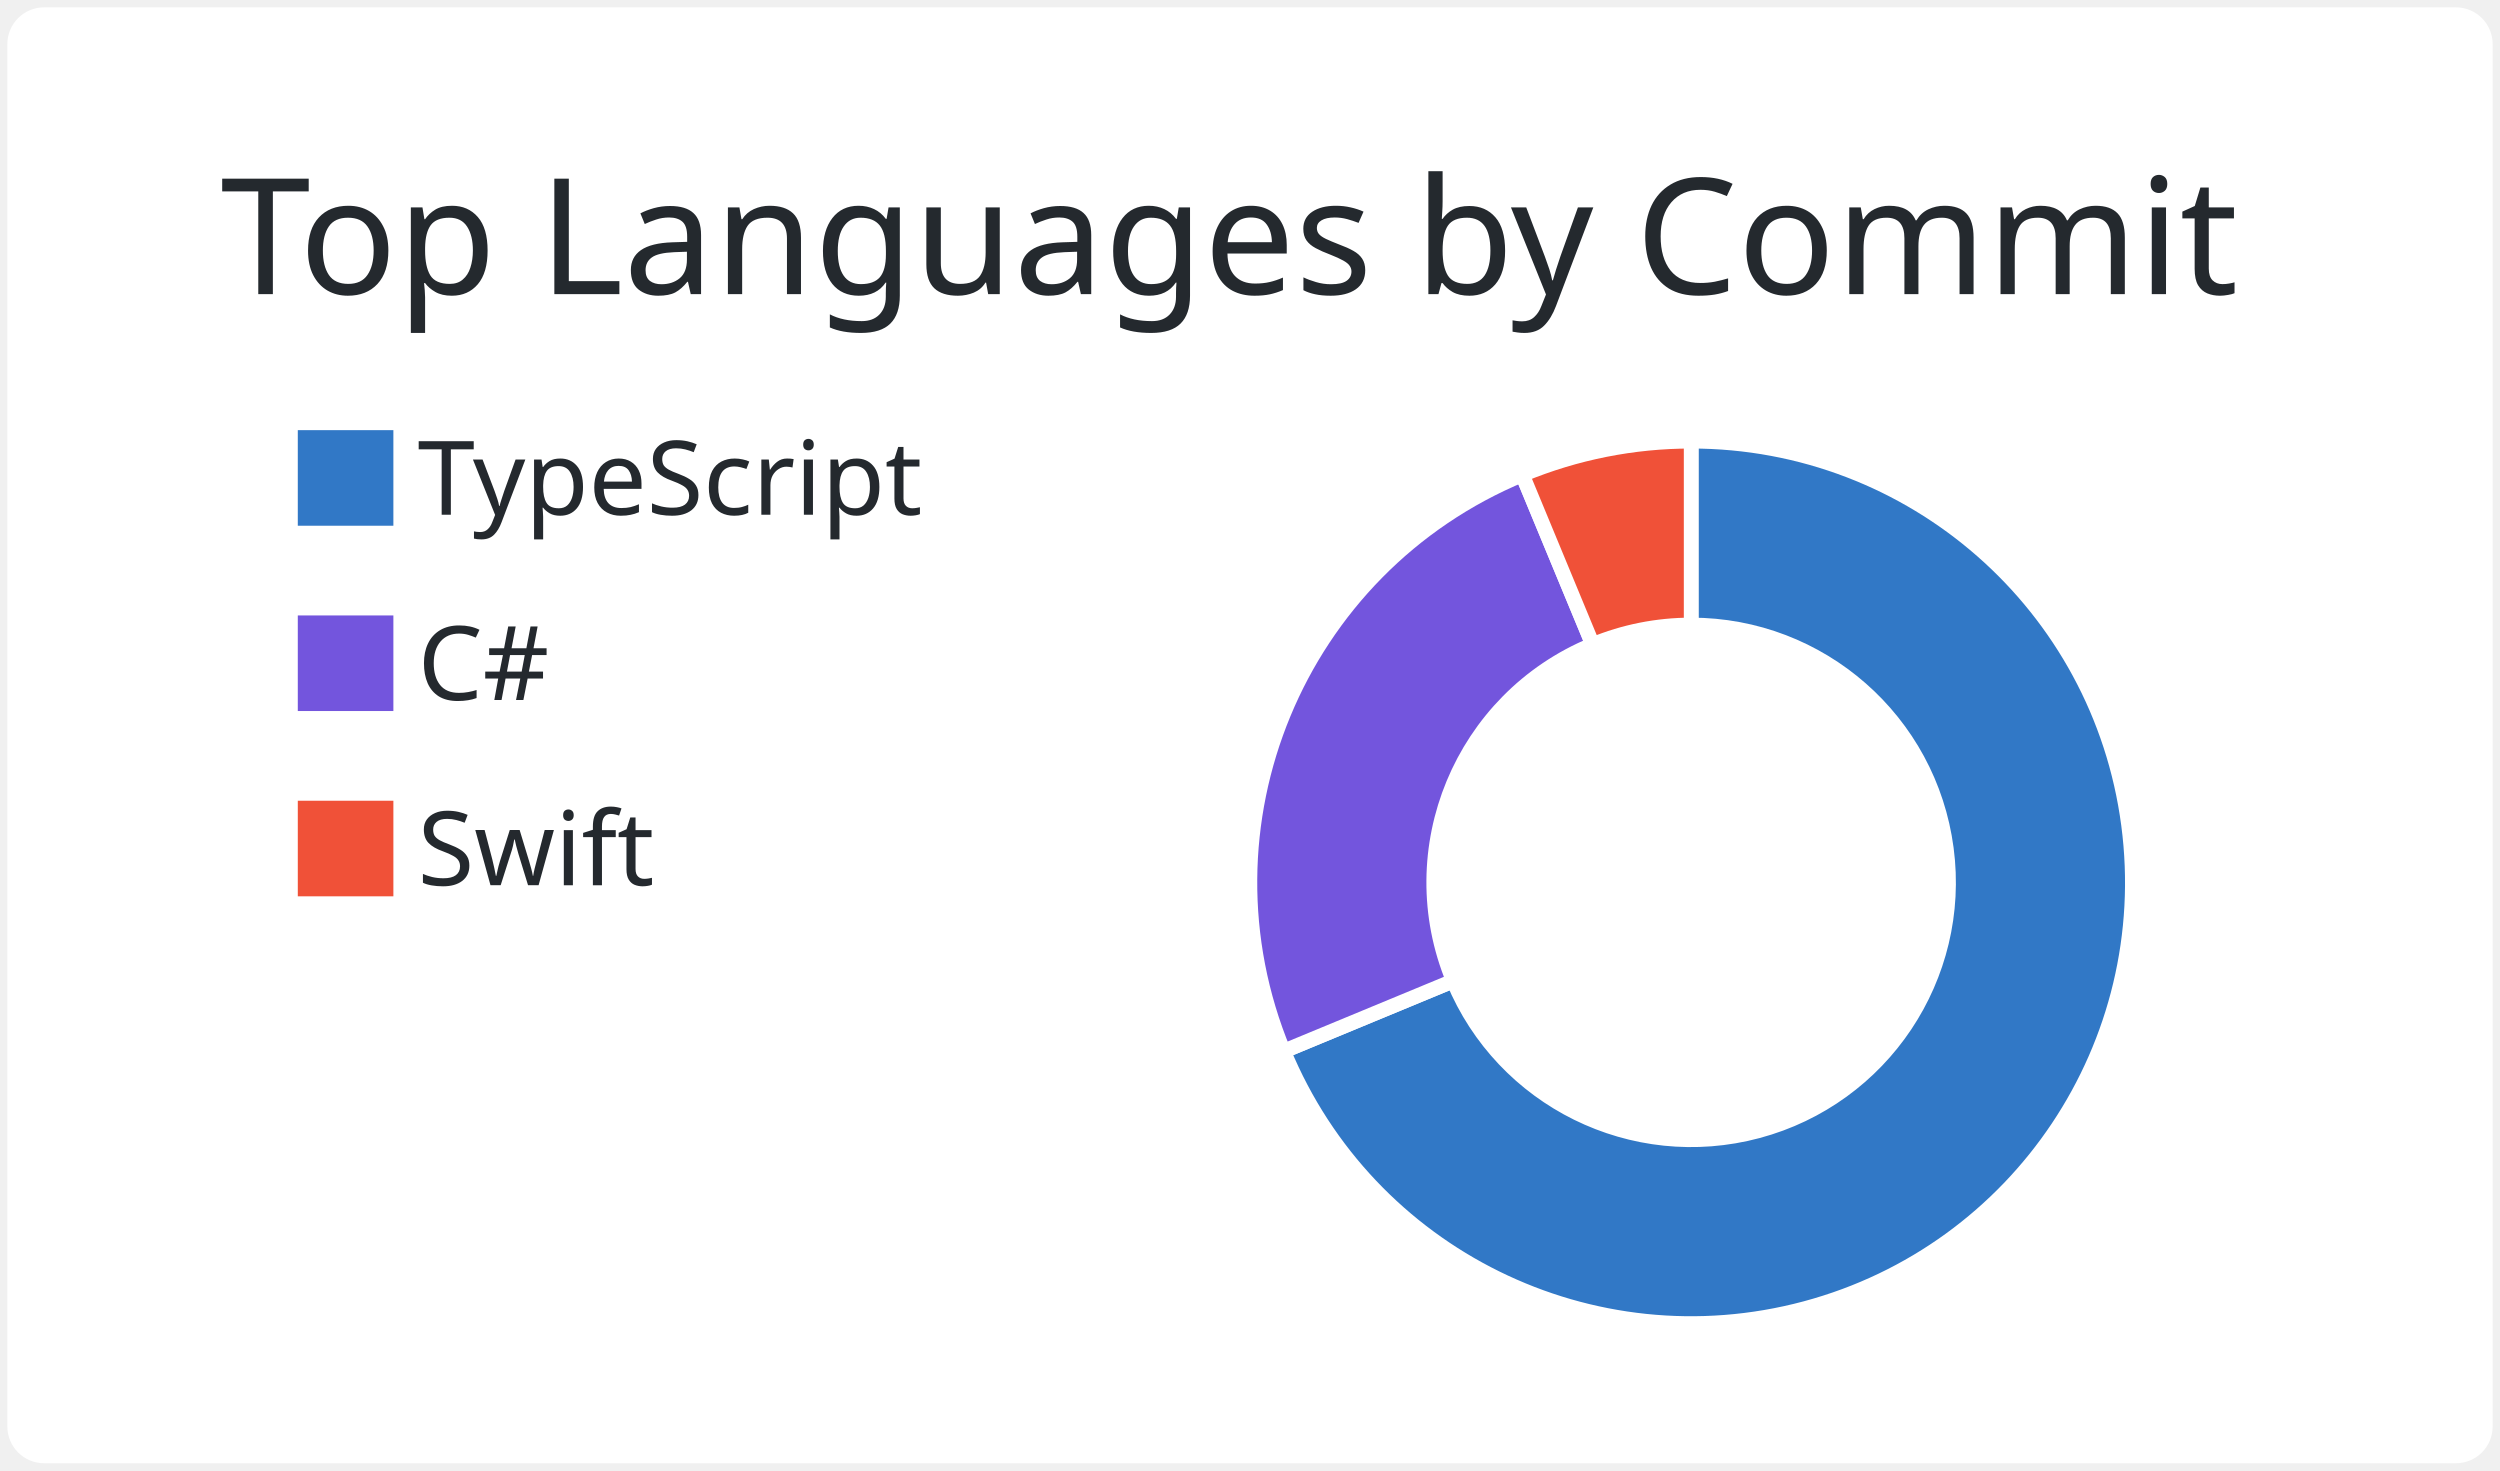
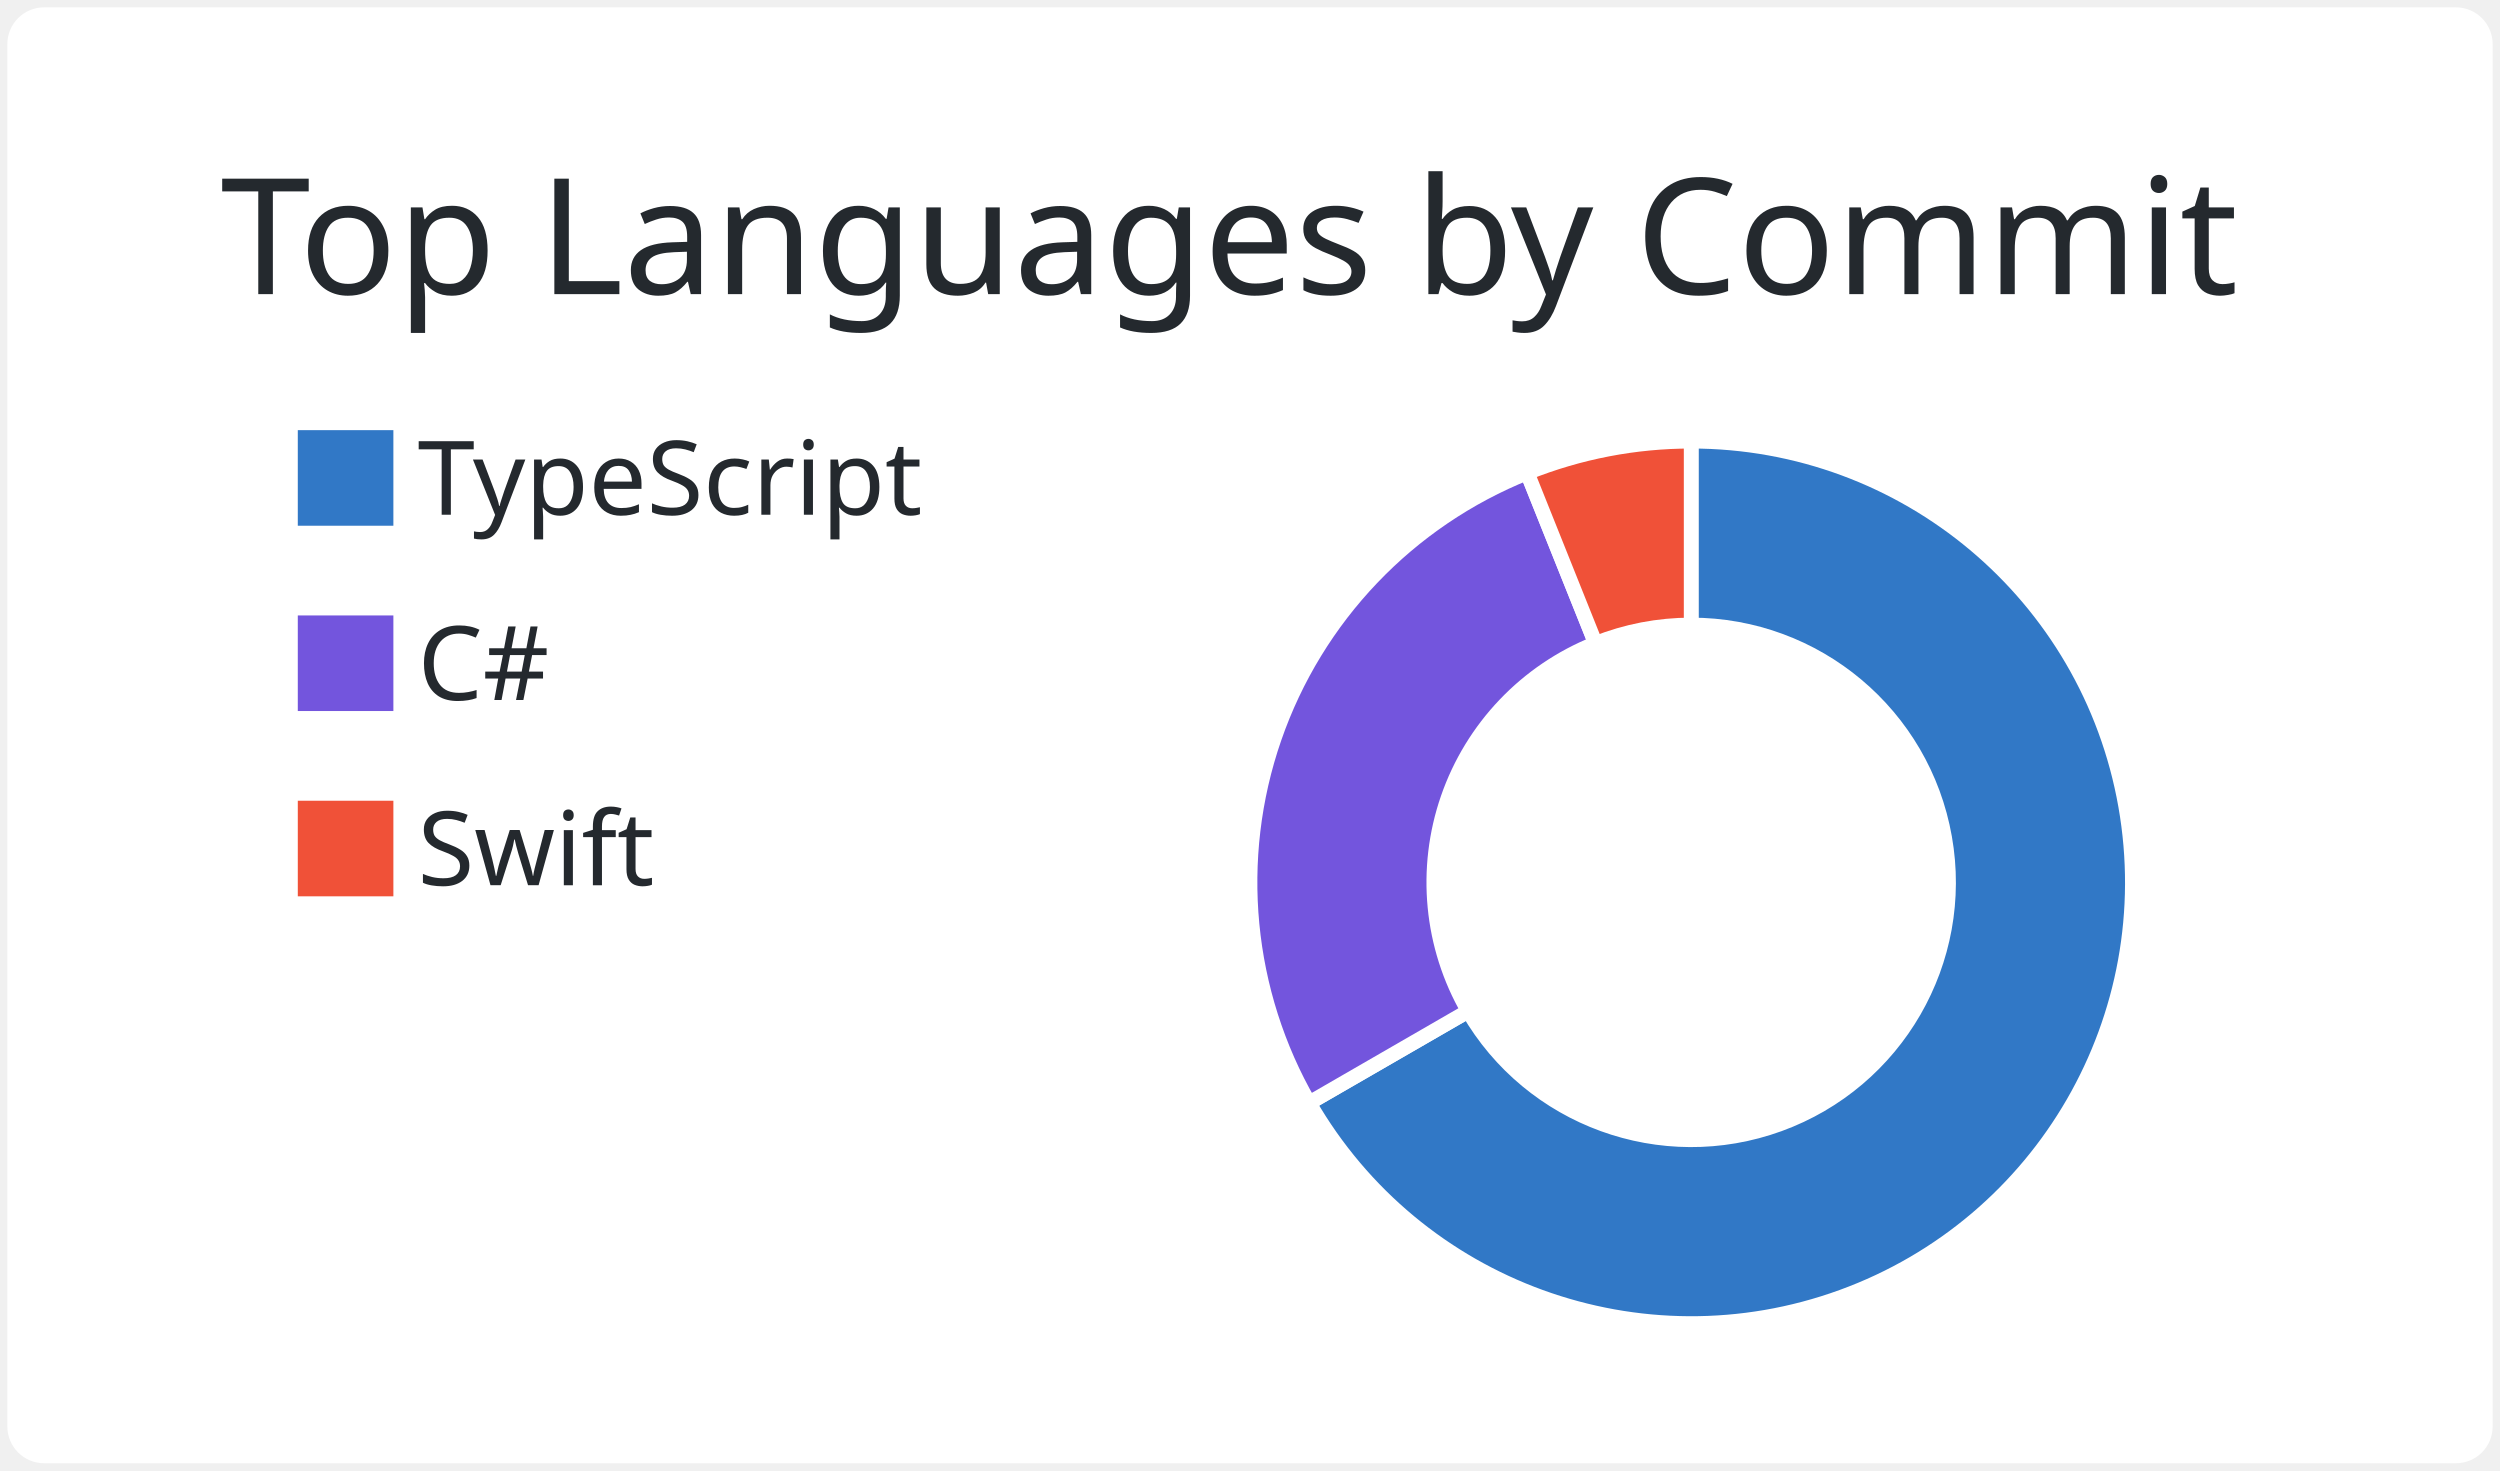
<svg xmlns="http://www.w3.org/2000/svg" width="340" height="200" viewBox="0 0 340 200">
  <style>* {
          font-family: 'Segoe UI', Ubuntu, "Helvetica Neue", Sans-Serif
        }</style>
  <g class="gpsc-root">
    <rect x="1" y="1" rx="5" ry="5" height="99%" width="99.412%" stroke="#000000" stroke-width="1" fill="#ffffff" stroke-opacity="0" />
    <text x="30" y="40" class="gpsc-item" style="--gpsc-i: 0; font-size: 22px; fill: #24292e;">Top Languages by Commit</text>
    <g transform="translate(0,40)">
      <g transform="translate(40,0)">
        <rect y="18" width="14" height="14" class="gpsc-item" style="--gpsc-i: 0; stroke-width: 1px;" fill="#3178c6" stroke="#ffffff" />
        <rect y="43.2" width="14" height="14" class="gpsc-item" style="--gpsc-i: 1; stroke-width: 1px;" fill="#7355dd" stroke="#ffffff" />
        <rect y="68.4" width="14" height="14" class="gpsc-item" style="--gpsc-i: 2; stroke-width: 1px;" fill="#F05138" stroke="#ffffff" />
        <text x="16.8" y="30" class="gpsc-item" style="--gpsc-i: 0; fill: #24292e; font-size: 14px;">TypeScript</text>
        <text x="16.8" y="55.2" class="gpsc-item" style="--gpsc-i: 1; fill: #24292e; font-size: 14px;">C#</text>
        <text x="16.8" y="80.4" class="gpsc-item" style="--gpsc-i: 2; fill: #24292e; font-size: 14px;">Swift</text>
      </g>
      <g transform="translate( 230, 80 )">
        <g class="arc" style="--gpsc-i: 0;">
-           <path d="M3.67394039744206e-15,-60A60,60,0,1,1,-55.433,22.961L-32.336,13.394A35,35,0,1,0,2.1431318985078682e-15,-35Z" style="fill: #3178c6; stroke-width: 2px;" stroke="#ffffff" />
+           <path d="M3.67394039744206e-15,-60A60,60,0,1,1,-51.962,30L-30.311,17.5A35,35,0,1,0,2.1431318985078682e-15,-35Z" style="fill: #3178c6; stroke-width: 2px;" stroke="#ffffff" />
        </g>
        <g class="arc" style="--gpsc-i: 1;">
-           <path d="M-55.433,22.961A60,60,0,0,1,-22.961,-55.433L-13.394,-32.336A35,35,0,0,0,-32.336,13.394Z" style="fill: #7355dd; stroke-width: 2px;" stroke="#ffffff" />
+           <path d="M-51.962,30A60,60,0,0,1,-22.3,-55.702L-13.008,-32.493A35,35,0,0,0,-30.311,17.5Z" style="fill: #7355dd; stroke-width: 2px;" stroke="#ffffff" />
        </g>
        <g class="arc" style="--gpsc-i: 2;">
-           <path d="M-22.961,-55.433A60,60,0,0,1,-1.1021821192326178e-14,-60L-6.429395695523604e-15,-35A35,35,0,0,0,-13.394,-32.336Z" style="fill: #F05138; stroke-width: 2px;" stroke="#ffffff" />
+           <path d="M-22.3,-55.702A60,60,0,0,1,-1.1021821192326178e-14,-60L-6.429395695523604e-15,-35A35,35,0,0,0,-13.008,-32.493Z" style="fill: #F05138; stroke-width: 2px;" stroke="#ffffff" />
        </g>
      </g>
    </g>
  </g>
</svg>
